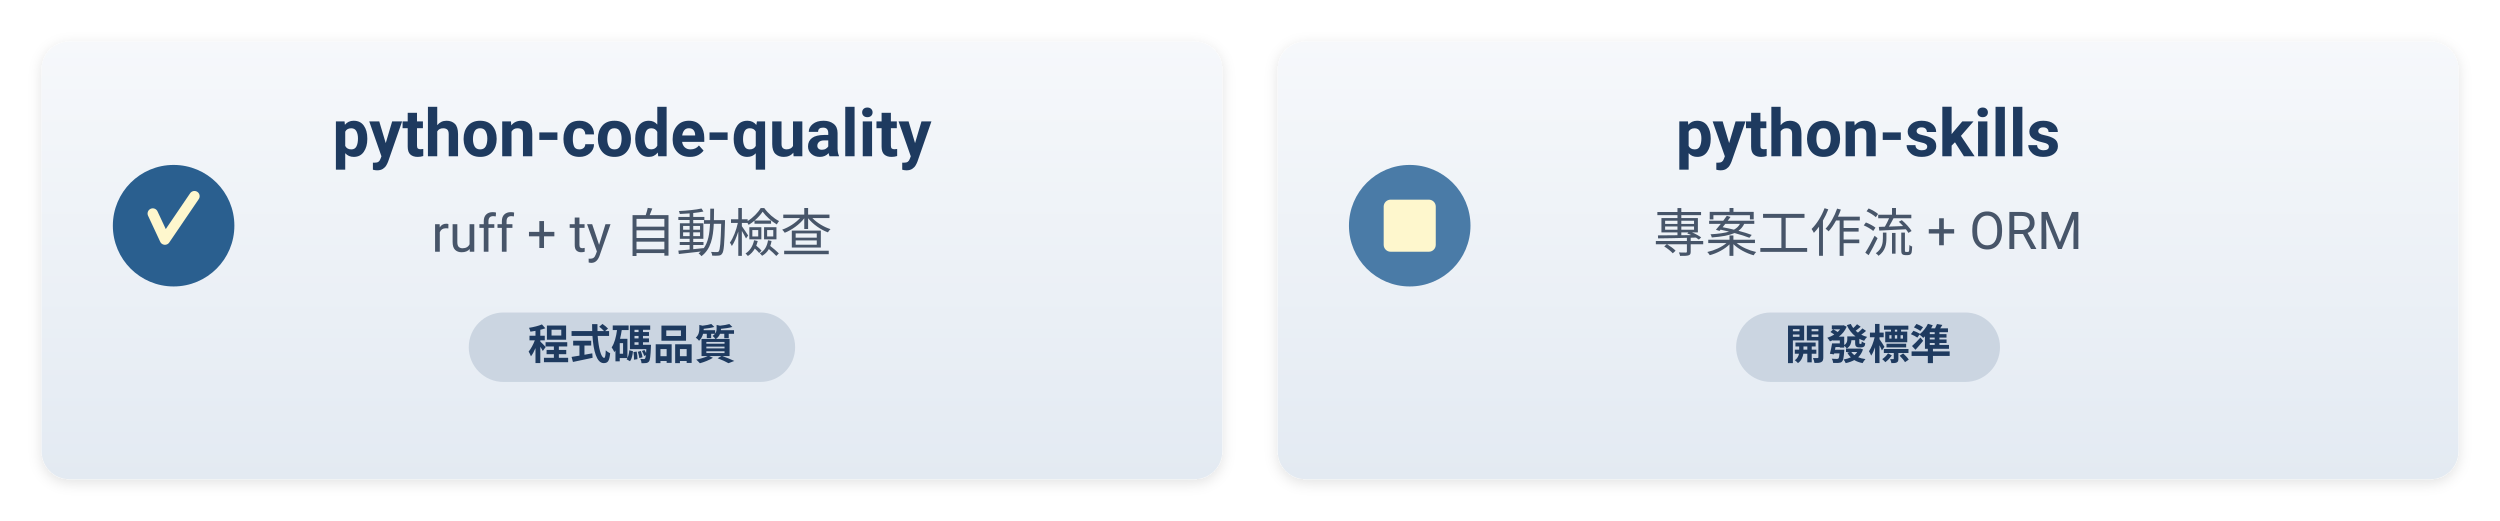
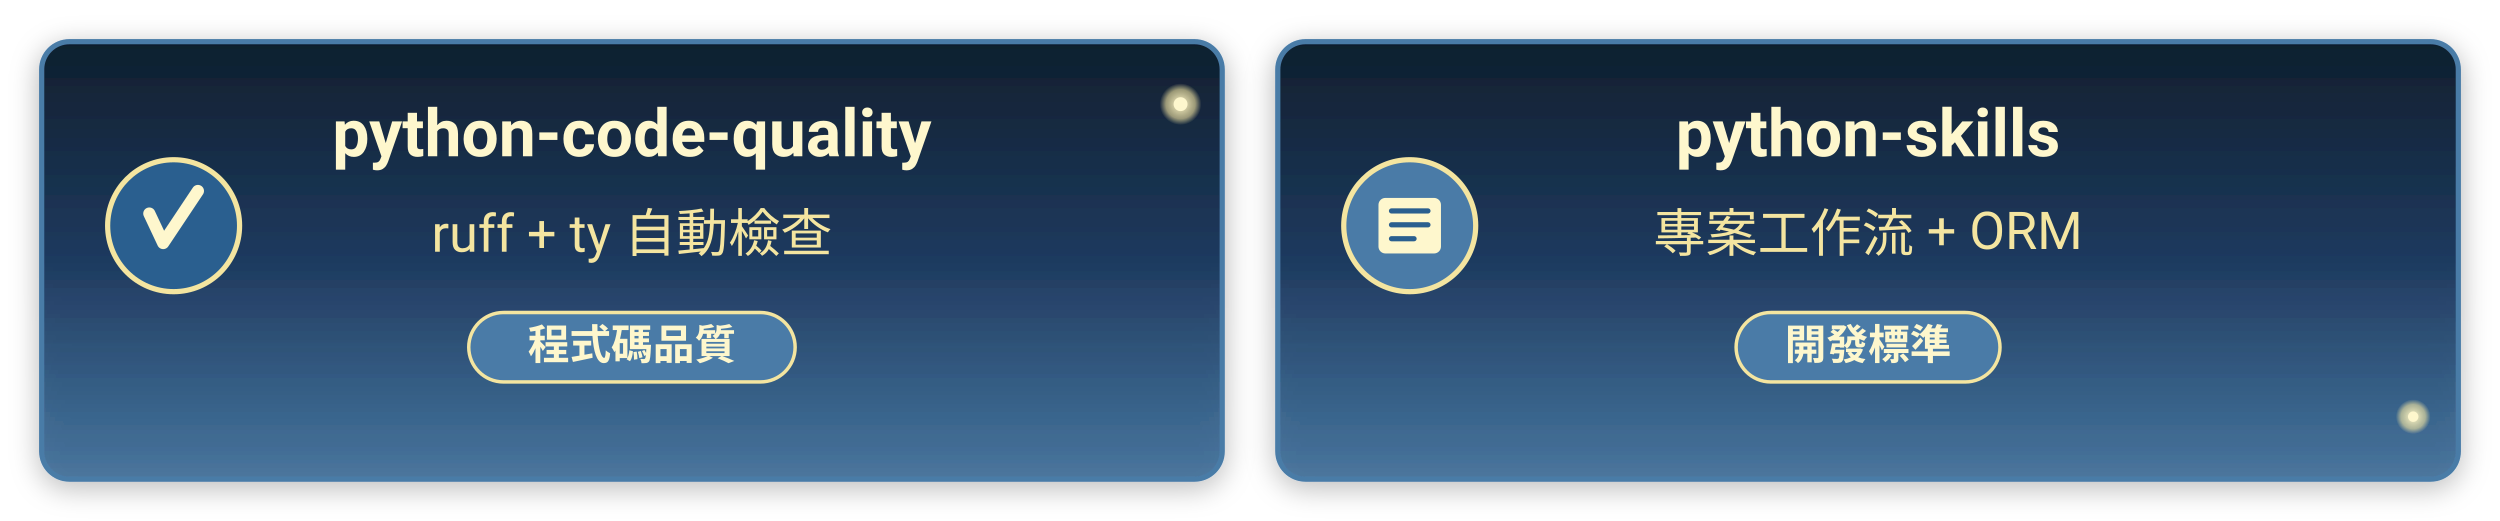
<svg xmlns="http://www.w3.org/2000/svg" viewBox="0 0 1440 300" width="1440" height="300">
  <defs>
    <filter id="shadow-sm">
-       <feDropShadow dx="0" dy="2" stdDeviation="4" flood-opacity="0.12" />
+       <feDropShadow dx="0" dy="4" stdDeviation="8" flood-opacity="0.3" />
    </filter>
    <linearGradient id="card-bg" x1="0%" y1="0%" x2="0%" y2="100%">
-       <stop offset="0%" style="stop-color:#F6F8FB;stop-opacity:1" />
-       <stop offset="100%" style="stop-color:#e3eaf2;stop-opacity:1" />
+       <stop offset="0%" style="stop-color:#0f1f2e;stop-opacity:1" />
+       <stop offset="50%" style="stop-color:#1e3a5f;stop-opacity:1" />
+       <stop offset="100%" style="stop-color:#2a5f8f;stop-opacity:0.8" />
    </linearGradient>
+     <radialGradient id="star-glow" cx="50%" cy="50%" r="50%">
+       <stop offset="0%" style="stop-color:#fef7cd;stop-opacity:1" />
+       <stop offset="70%" style="stop-color:#f4e5a0;stop-opacity:0.6" />
+       <stop offset="100%" style="stop-color:#f4e5a0;stop-opacity:0" />
+     </radialGradient>
  </defs>
  <g id="main">
-     <rect x="24" y="24" width="680" height="252" rx="16" fill="url(#card-bg)" filter="url(#shadow-sm)" />
-     <circle cx="100" cy="130" r="35" fill="#2a5f8f" />
-     <path d="M 88 123 L 95 138 L 112 113" stroke="#fef7cd" stroke-width="6" fill="none" stroke-linecap="round" stroke-linejoin="round" />
-     <text x="364" y="90" text-anchor="middle" font-size="38" font-weight="700" fill="#1e3a5f" font-family="ui-sans-serif, system-ui, -apple-system, 'Segoe UI', Roboto, sans-serif">
+     <rect x="24" y="24" width="680" height="252" rx="16" fill="url(#card-bg)" stroke="#4a7ba7" stroke-width="3" filter="url(#shadow-sm)" />
+     <circle cx="100" cy="130" r="38" fill="#2a5f8f" stroke="#f4e5a0" stroke-width="3" />
+     <path d="M 86 123 L 94 140 L 114 110" stroke="#fef7cd" stroke-width="7" fill="none" stroke-linecap="round" stroke-linejoin="round" />
+     <text x="364" y="90" text-anchor="middle" font-size="38" font-weight="700" fill="#fef7cd" font-family="ui-sans-serif, system-ui, -apple-system, 'Segoe UI', Roboto, sans-serif">
      python-code-quality
    </text>
-     <text x="364" y="145" text-anchor="middle" font-size="30" fill="#475569" font-family="ui-sans-serif, system-ui, -apple-system, 'Segoe UI', Roboto, sans-serif">
+     <text x="364" y="145" text-anchor="middle" font-size="30" fill="#f4e5a0" font-family="ui-sans-serif, system-ui, -apple-system, 'Segoe UI', Roboto, sans-serif">
      ruff + ty 自動檢查
    </text>
-     <rect x="270" y="180" width="188" height="40" rx="20" fill="#cbd5e1" />
-     <text x="364" y="207" text-anchor="middle" font-size="24" font-weight="600" fill="#1e3a5f" font-family="ui-sans-serif, system-ui, -apple-system, 'Segoe UI', Roboto, sans-serif">
+     <rect x="270" y="180" width="188" height="40" rx="20" fill="#4a7ba7" stroke="#f4e5a0" stroke-width="2" />
+     <text x="364" y="207" text-anchor="middle" font-size="24" font-weight="600" fill="#fef7cd" font-family="ui-sans-serif, system-ui, -apple-system, 'Segoe UI', Roboto, sans-serif">
      程式碼品質
    </text>
-     <rect x="736" y="24" width="680" height="252" rx="16" fill="url(#card-bg)" filter="url(#shadow-sm)" />
-     <circle cx="812" cy="130" r="35" fill="#4a7ba7" />
-     <rect x="797" y="115" width="30" height="30" rx="4" fill="#fef7cd" />
-     <text x="1076" y="90" text-anchor="middle" font-size="38" font-weight="700" fill="#1e3a5f" font-family="ui-sans-serif, system-ui, -apple-system, 'Segoe UI', Roboto, sans-serif">
+     <rect x="736" y="24" width="680" height="252" rx="16" fill="url(#card-bg)" stroke="#4a7ba7" stroke-width="3" filter="url(#shadow-sm)" />
+     <circle cx="812" cy="130" r="38" fill="#4a7ba7" stroke="#f4e5a0" stroke-width="3" />
+     <rect x="794" y="114" width="36" height="32" rx="4" fill="#fef7cd" />
+     <rect x="800" y="120" width="24" height="3" rx="1.5" fill="#2a5f8f" />
+     <rect x="800" y="128" width="24" height="3" rx="1.5" fill="#2a5f8f" />
+     <rect x="800" y="136" width="16" height="3" rx="1.5" fill="#2a5f8f" />
+     <text x="1076" y="90" text-anchor="middle" font-size="38" font-weight="700" fill="#fef7cd" font-family="ui-sans-serif, system-ui, -apple-system, 'Segoe UI', Roboto, sans-serif">
      python-skills
    </text>
-     <text x="1076" y="145" text-anchor="middle" font-size="30" fill="#475569" font-family="ui-sans-serif, system-ui, -apple-system, 'Segoe UI', Roboto, sans-serif">
+     <text x="1076" y="145" text-anchor="middle" font-size="30" fill="#f4e5a0" font-family="ui-sans-serif, system-ui, -apple-system, 'Segoe UI', Roboto, sans-serif">
      專案工作流 + ORM
    </text>
-     <rect x="1000" y="180" width="152" height="40" rx="20" fill="#cbd5e1" />
-     <text x="1076" y="207" text-anchor="middle" font-size="24" font-weight="600" fill="#1e3a5f" font-family="ui-sans-serif, system-ui, -apple-system, 'Segoe UI', Roboto, sans-serif">
+     <rect x="1000" y="180" width="152" height="40" rx="20" fill="#4a7ba7" stroke="#f4e5a0" stroke-width="2" />
+     <text x="1076" y="207" text-anchor="middle" font-size="24" font-weight="600" fill="#fef7cd" font-family="ui-sans-serif, system-ui, -apple-system, 'Segoe UI', Roboto, sans-serif">
      開發標準
    </text>
+     <circle cx="680" cy="60" r="12" fill="url(#star-glow)" />
+     <circle cx="680" cy="60" r="4" fill="#fef7cd" />
+     <circle cx="1390" cy="240" r="10" fill="url(#star-glow)" />
+     <circle cx="1390" cy="240" r="3" fill="#fef7cd" />
  </g>
</svg>
